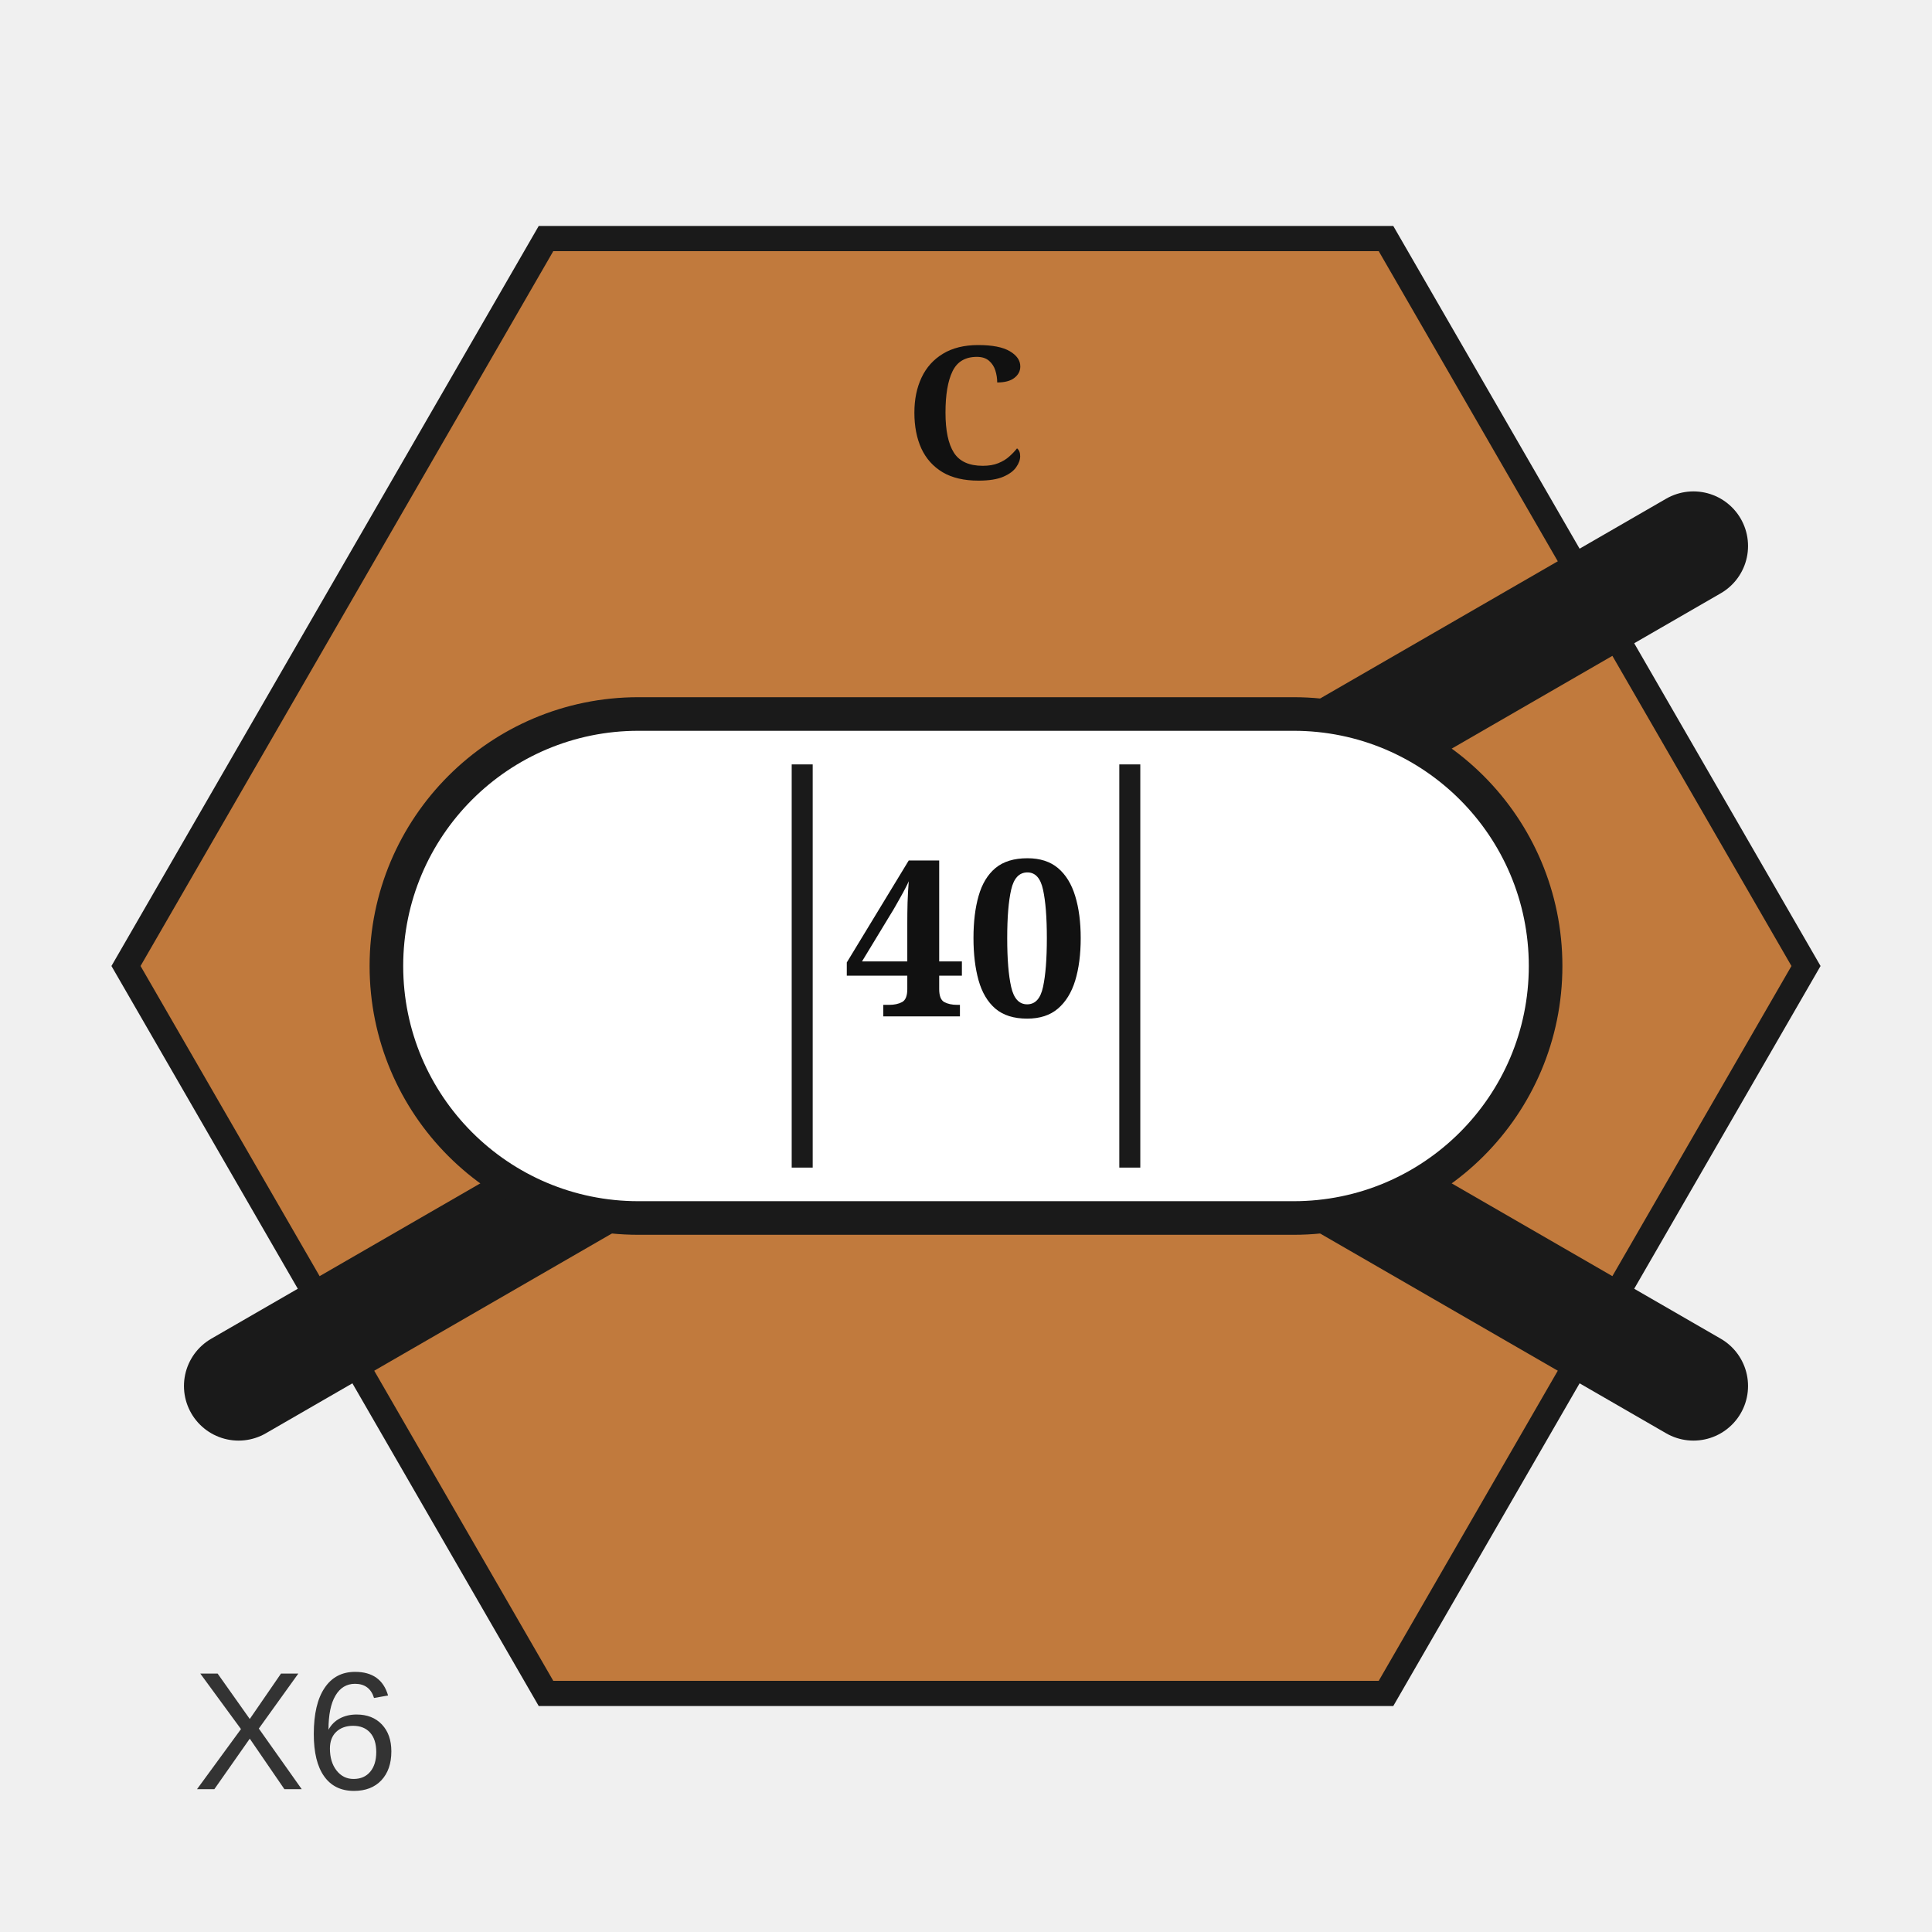
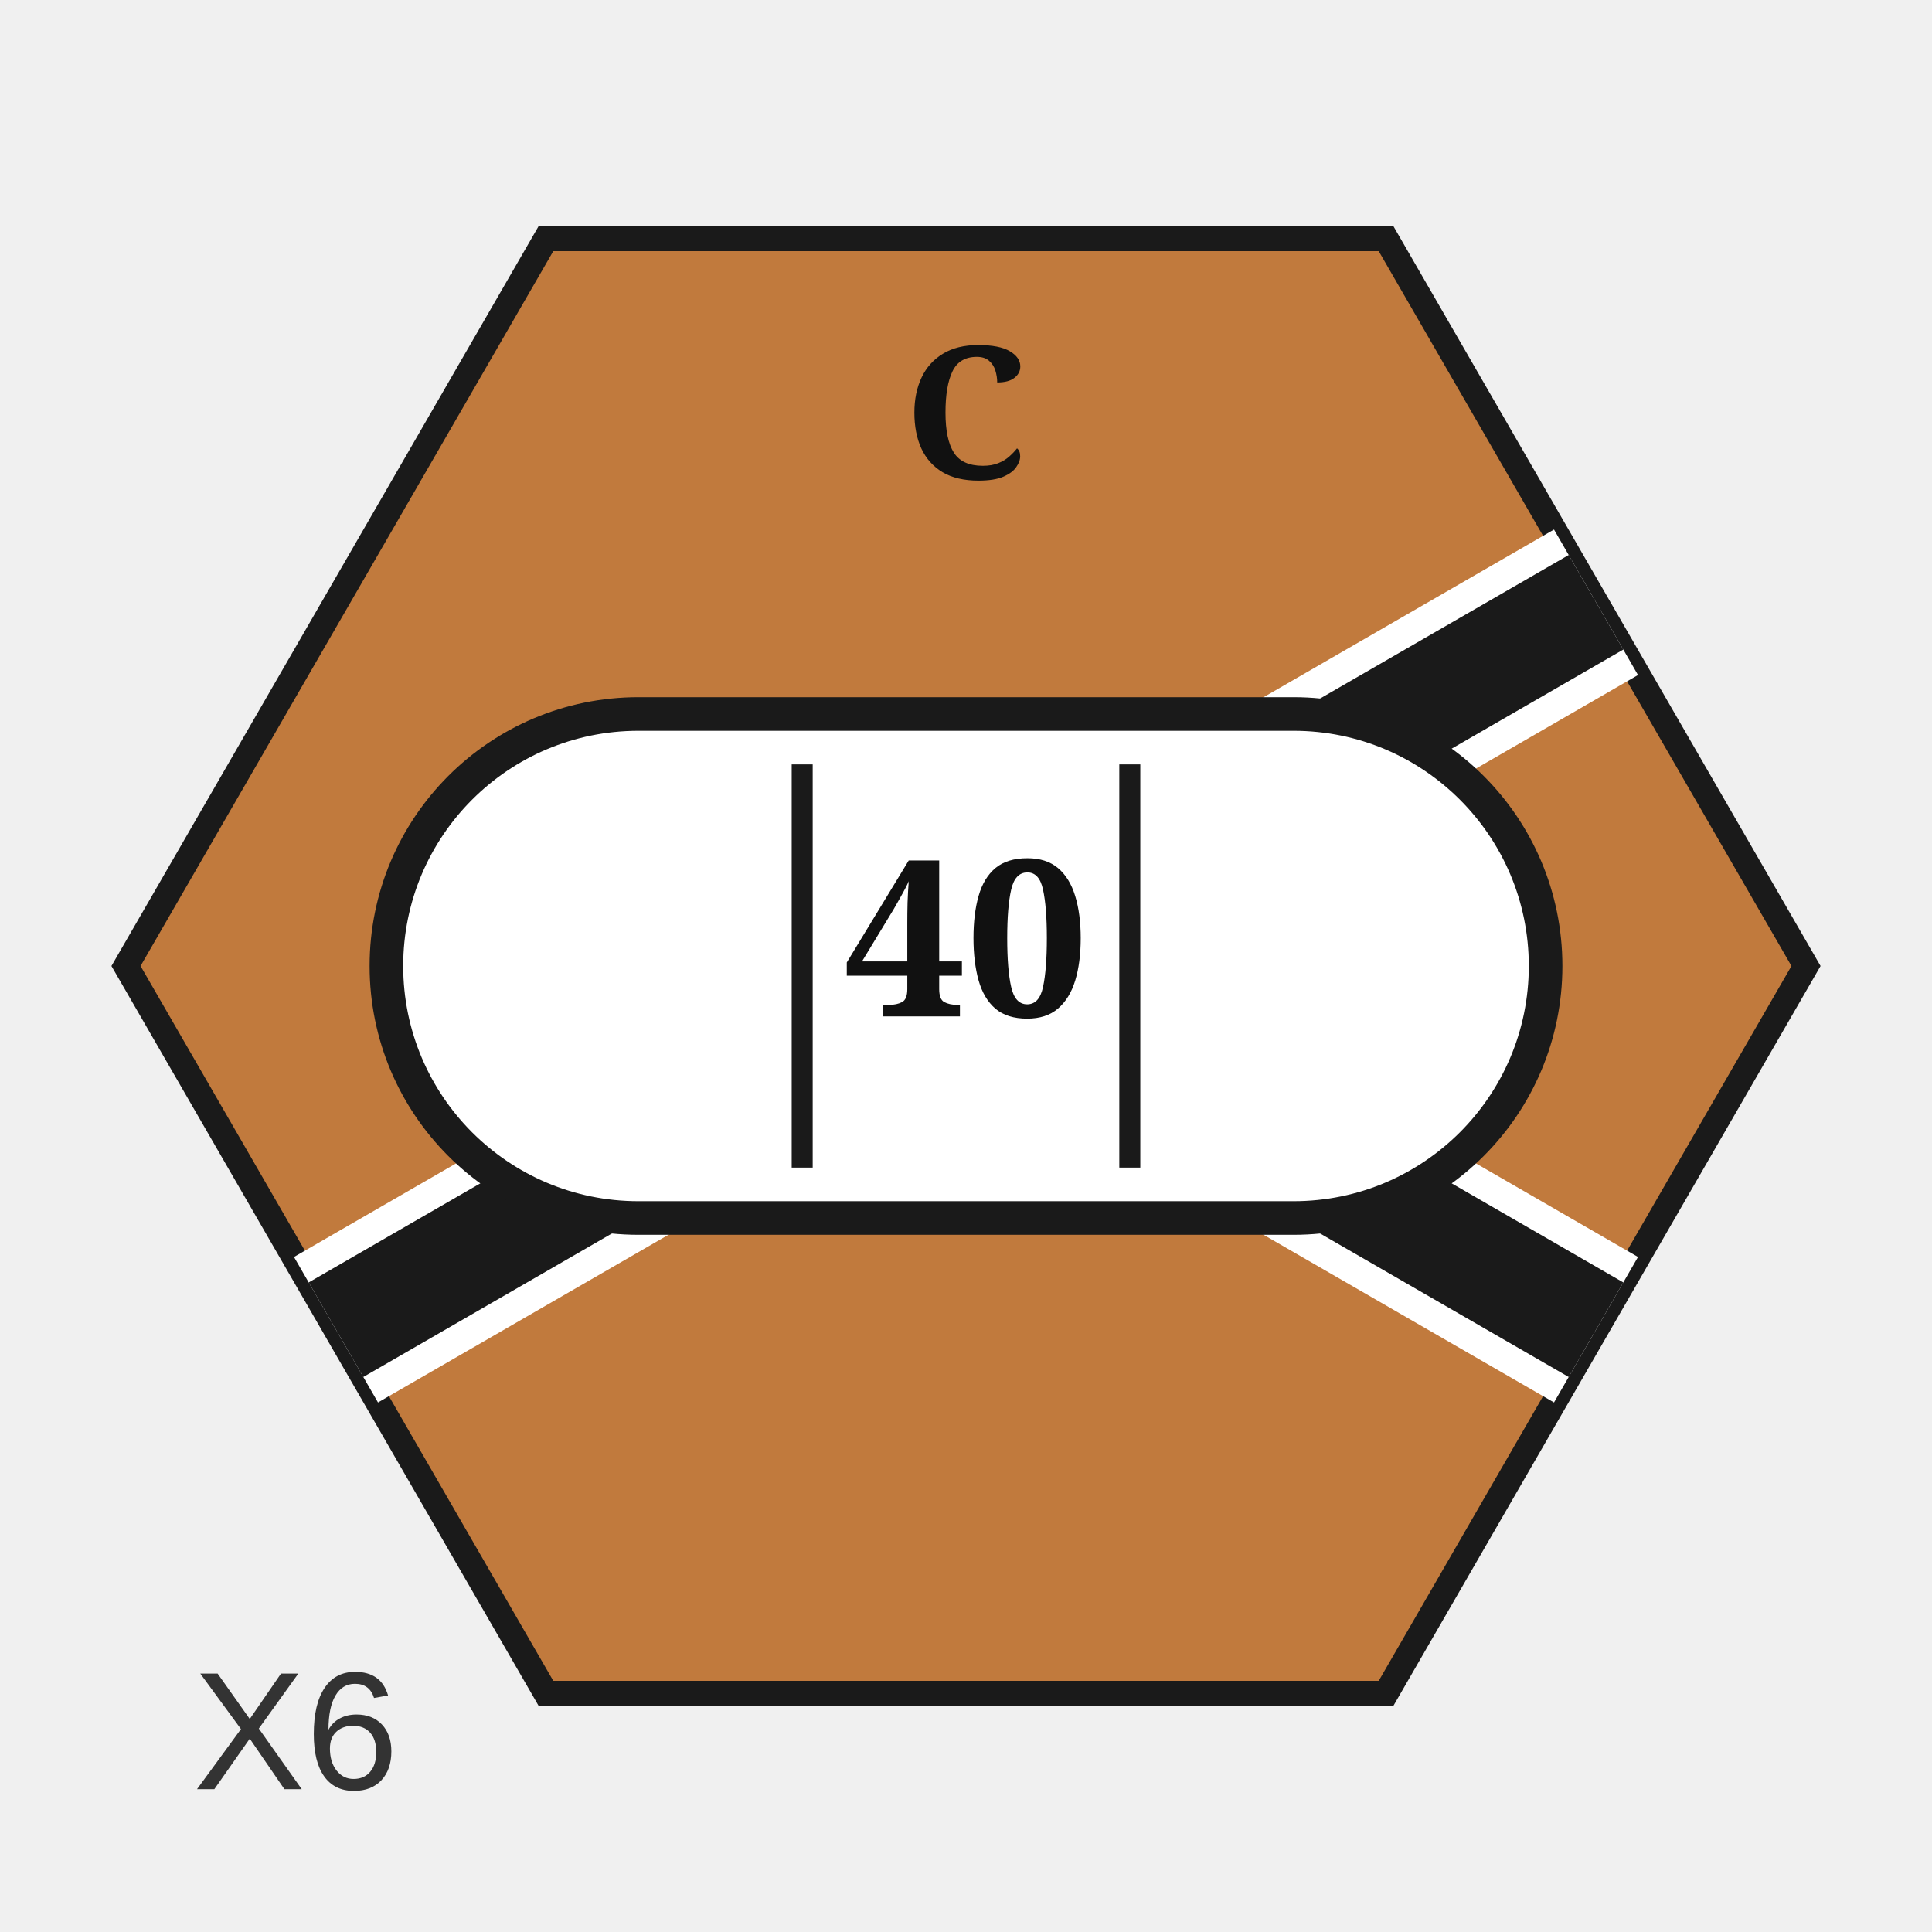
<svg xmlns="http://www.w3.org/2000/svg" viewBox="-115 -115 230 230" width="230" height="230">
  <path d="M -50.00,-86.60 L 50.00,-86.60 L 100.00,-0.00 L 50.00,86.60 L -50.00,86.60 L -100.00,0.00 Z" fill="#C17A3D" stroke="#1a1a1a" stroke-width="3" />
-   <path d="M 86.60,-50.00 L 0.00,0.00" fill="none" stroke="#1a1a1a" stroke-width="13" stroke-linecap="round" />
-   <path d="M 86.60,50.00 L 0.00,0.00" fill="none" stroke="#1a1a1a" stroke-width="13" stroke-linecap="round" />
-   <path d="M -86.60,50.00 L 0.00,0.00" fill="none" stroke="#1a1a1a" stroke-width="13" stroke-linecap="round" />
+   <path d="M 75.00,-43.30 L 0.00,0.00" fill="none" stroke="white" stroke-width="20" stroke-linecap="butt" />
+   <path d="M 75.00,43.30 L 0.00,0.00" fill="none" stroke="white" stroke-width="20" stroke-linecap="butt" />
+   <path d="M -75.00,43.30 L 0.00,0.00" fill="none" stroke="white" stroke-width="20" stroke-linecap="butt" />
+   <path d="M 75.00,-43.30 L 0.00,0.00" fill="none" stroke="#1a1a1a" stroke-width="13" stroke-linecap="butt" />
+   <path d="M 75.00,43.30 L 0.00,0.00" fill="none" stroke="#1a1a1a" stroke-width="13" stroke-linecap="butt" />
+   <path d="M -75.00,43.30 L 0.00,0.00" fill="none" stroke="#1a1a1a" stroke-width="13" stroke-linecap="butt" />
+   <circle cx="0.00" cy="0.00" r="6.50" fill="#1a1a1a" />
  <rect x="-69.00" y="-30.00" width="138.00" height="60.00" rx="30" ry="30" fill="white" stroke="#1a1a1a" stroke-width="4" />
  <line x1="-19.50" y1="-24.00" x2="-19.50" y2="24.00" stroke="#1a1a1a" stroke-width="2.5" />
  <line x1="19.50" y1="-24.00" x2="19.50" y2="24.00" stroke="#1a1a1a" stroke-width="2.5" />
  <text x="0.00" y="6.00" font-family="Georgia, serif" font-size="26" font-weight="bold" text-anchor="middle" fill="#111">40</text>
  <text x="0" y="-58" font-family="Georgia, serif" font-size="22" font-weight="bold" text-anchor="middle" fill="#111">C</text>
  <text x="-92" y="98" font-family="Arial, sans-serif" font-size="20" fill="#333">X6</text>
</svg>
